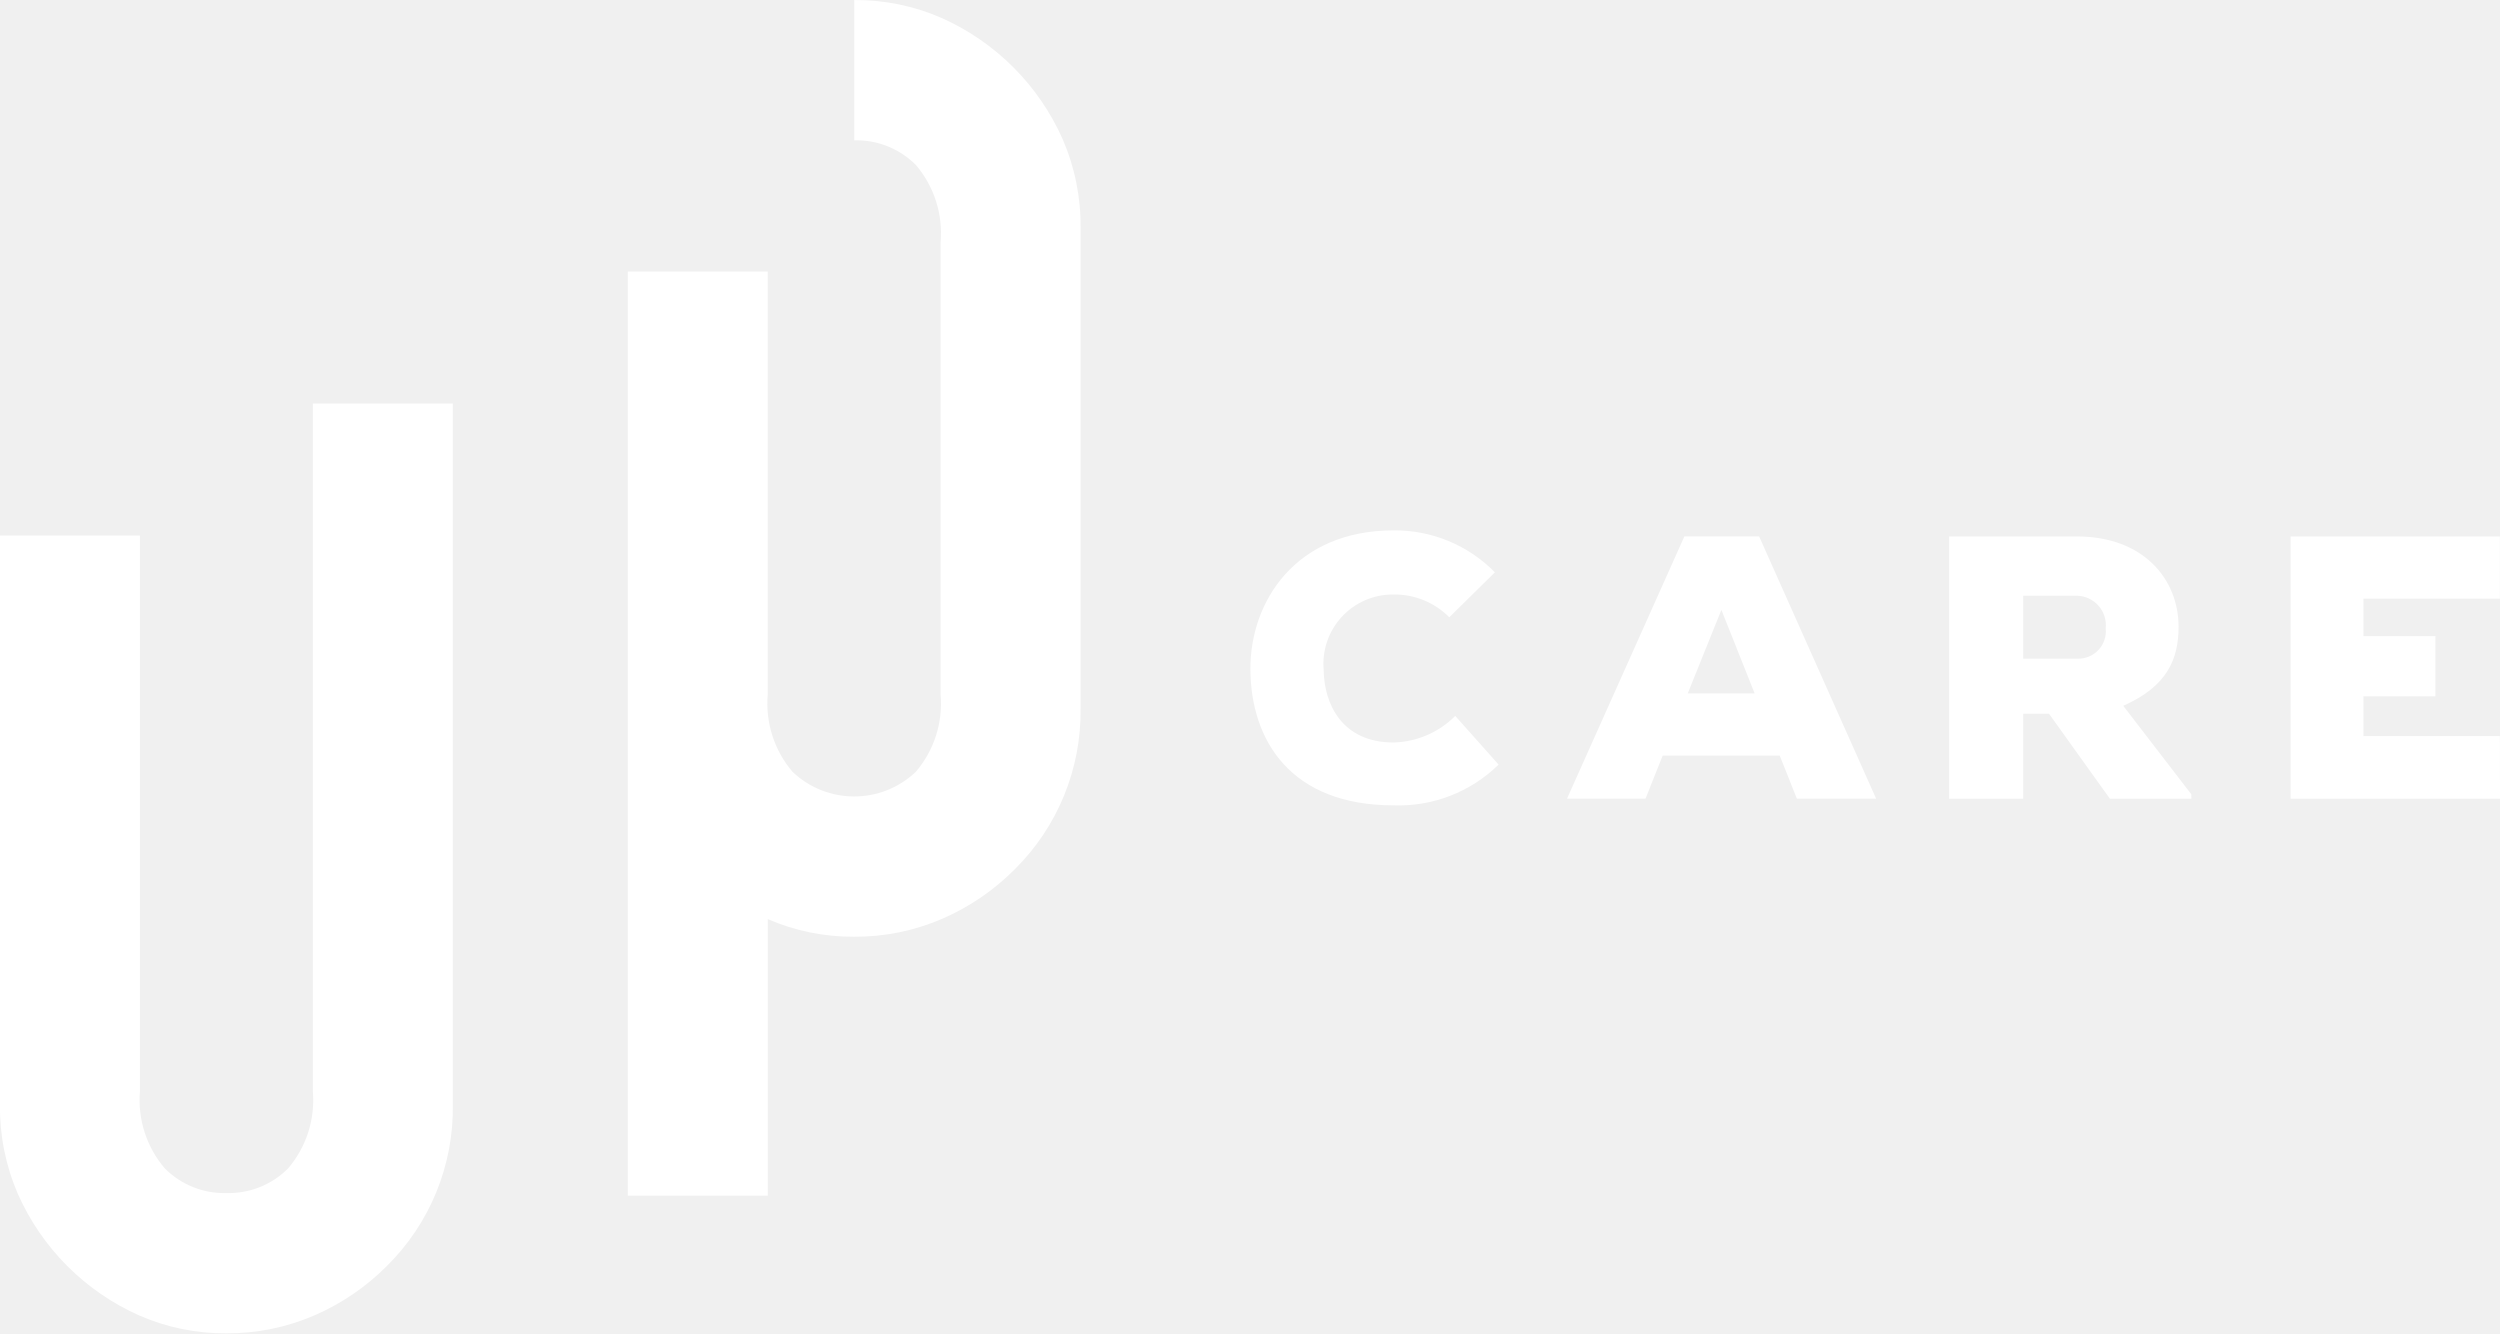
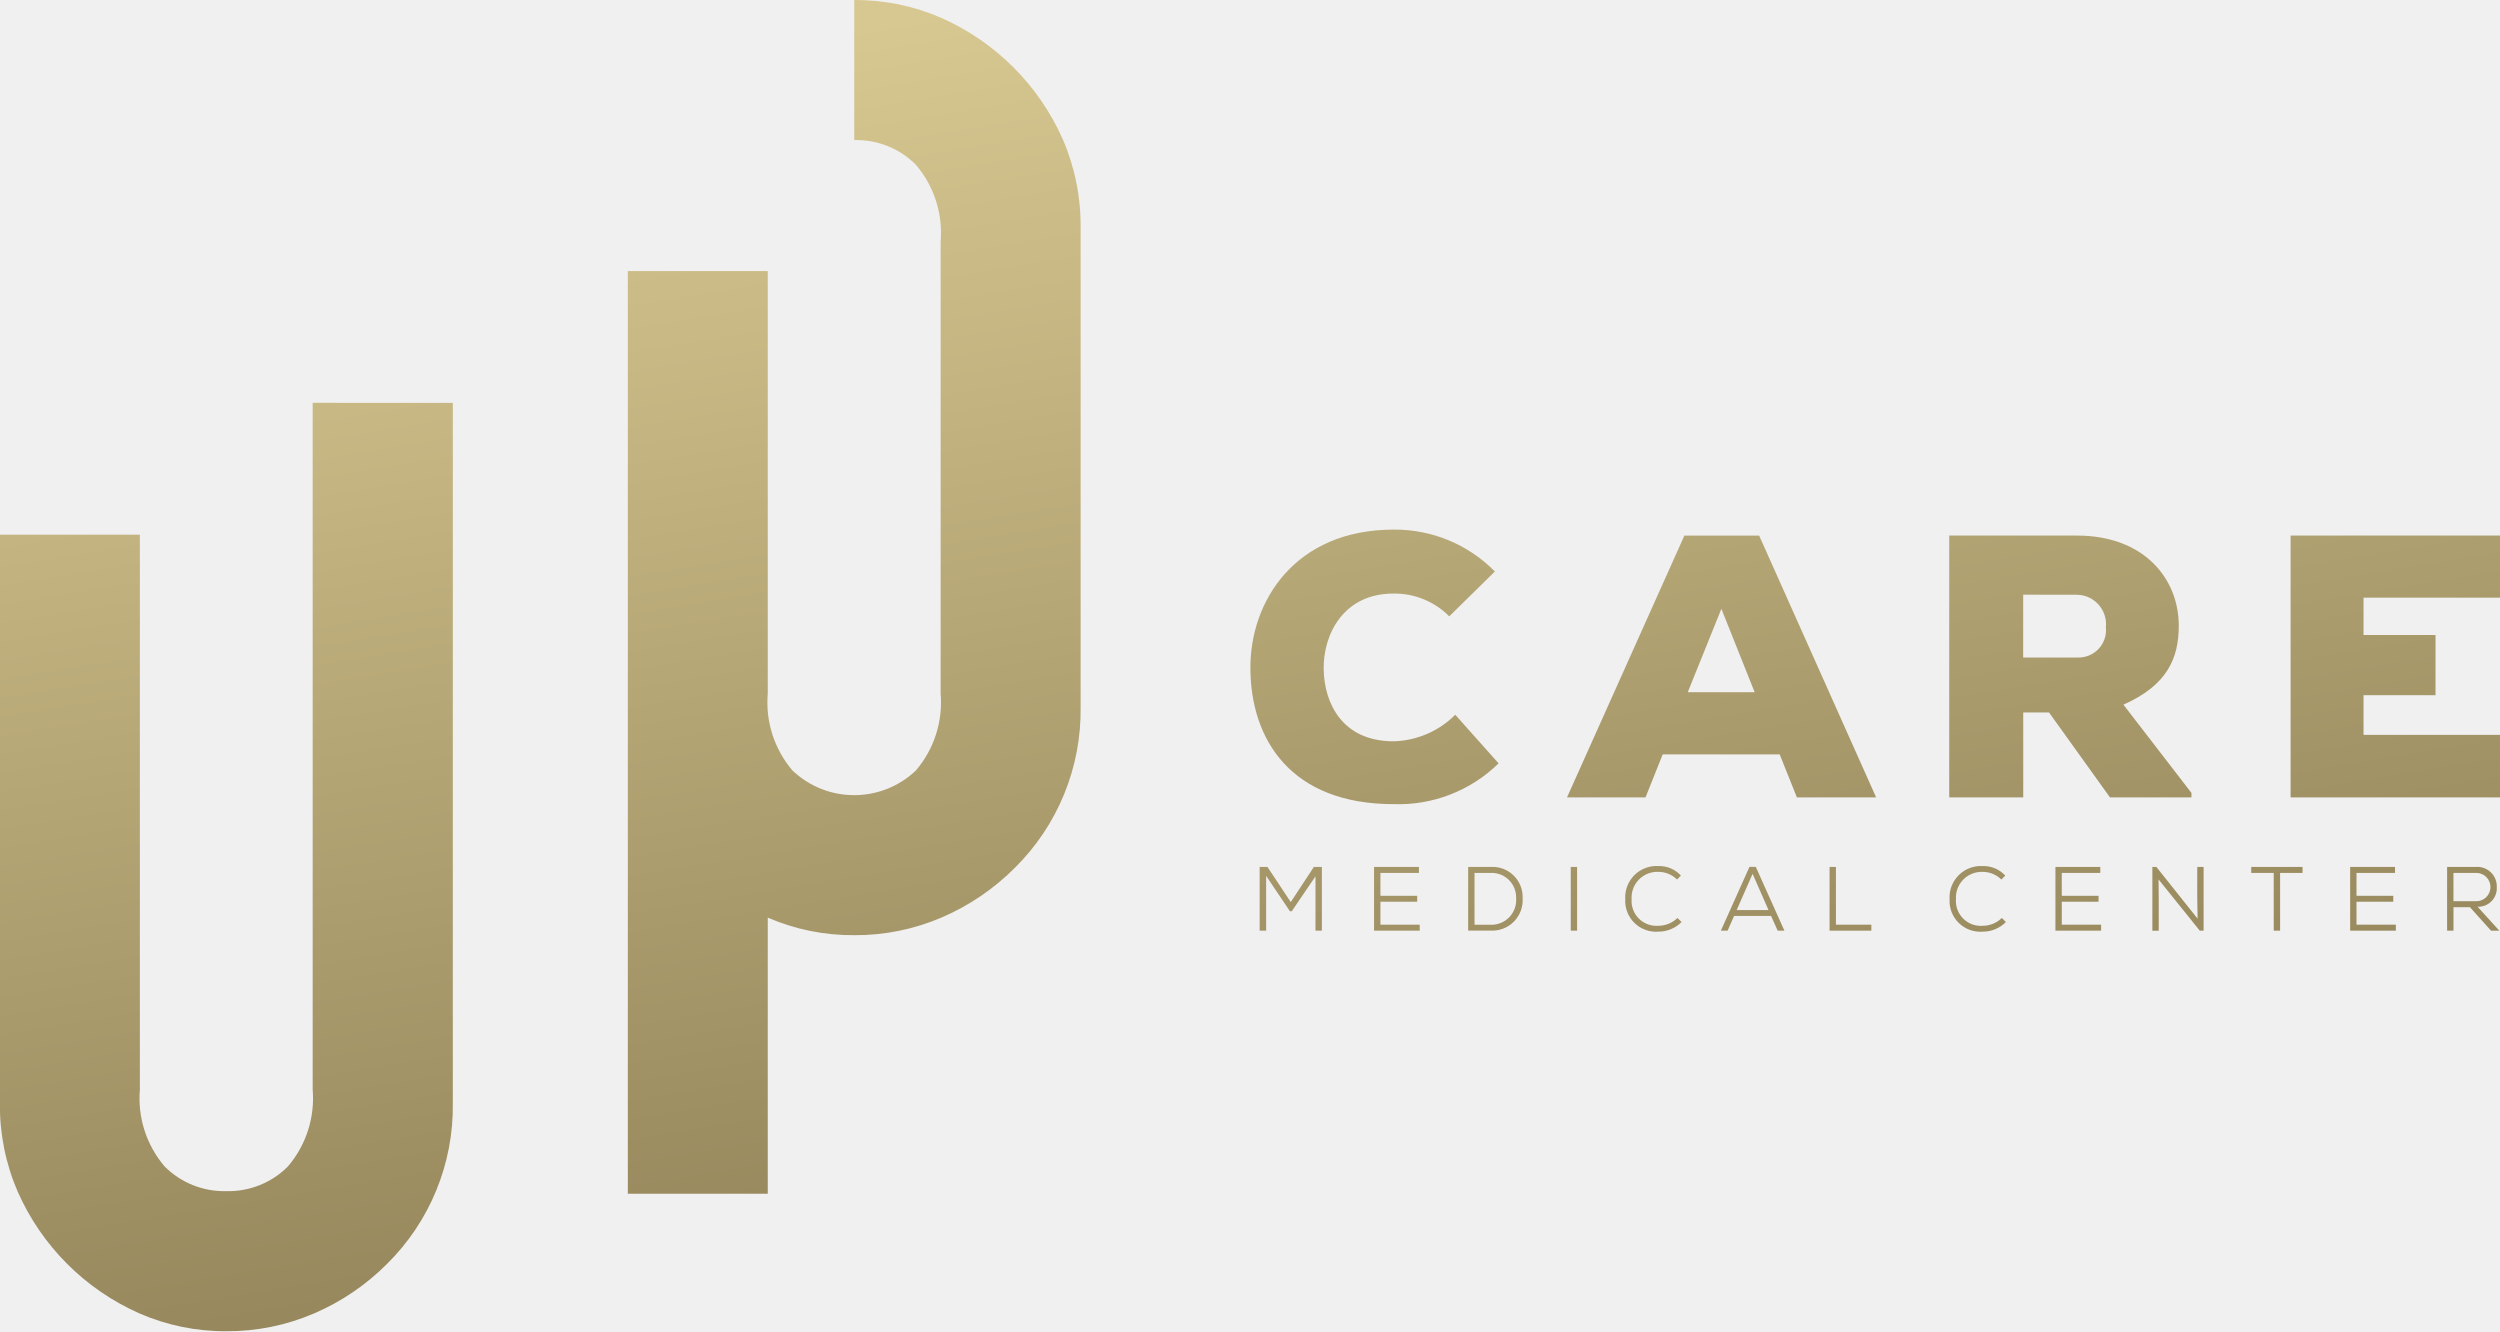
- <svg xmlns="http://www.w3.org/2000/svg" width="135" height="72" viewBox="0 0 135 72">
+ <svg xmlns="http://www.w3.org/2000/svg" width="154" height="82" viewBox="0 0 154 82">
  <defs>
-     <style>.a{fill:#fff;}</style>
+     <linearGradient id="linear-gradient" x1="0.313" y1="0.031" x2="0.639" y2="1.091" gradientUnits="objectBoundingBox">
+       <stop offset="0" stop-color="#d7c891" />
+       <stop offset="1" stop-color="#84754e" />
+     </linearGradient>
  </defs>
-   <path class="a" d="M27.959,26.887V64.769A11.983,11.983,0,0,1,24.4,73.458a12.55,12.55,0,0,1-3.927,2.674,11.8,11.8,0,0,1-4.743.965,11.526,11.526,0,0,1-4.705-.965,12.884,12.884,0,0,1-6.558-6.572,11.756,11.756,0,0,1-.963-4.79V34.017h7.558v30.01A5.679,5.679,0,0,0,12.4,68.185a4.52,4.52,0,0,0,3.334,1.337,4.52,4.52,0,0,0,3.335-1.337A5.679,5.679,0,0,0,20.4,64.027V26.887ZM60.9,12.635A12.884,12.884,0,0,0,54.34,6.062,11.526,11.526,0,0,0,49.635,5.1h0v7.575h0a4.52,4.52,0,0,1,3.334,1.337A5.679,5.679,0,0,1,54.3,18.167V42.61a5.679,5.679,0,0,1-1.334,4.159,4.828,4.828,0,0,1-6.669,0,5.679,5.679,0,0,1-1.334-4.159V19.758H37.408V69.663h7.558V54.73a11.531,11.531,0,0,0,4.668.95,11.8,11.8,0,0,0,4.743-.965A12.556,12.556,0,0,0,58.3,52.041a11.983,11.983,0,0,0,3.557-8.689V17.425A11.756,11.756,0,0,0,60.9,12.635ZM84.431,46.386a7.713,7.713,0,0,1-5.672,2.2c-5.551,0-7.711-3.5-7.731-7.343-.021-3.642,2.422-7.506,7.731-7.506a7.559,7.559,0,0,1,5.471,2.266l-2.463,2.427A4.155,4.155,0,0,0,78.759,37.2a3.745,3.745,0,0,0-3.775,4.067c.02,1.841.989,3.925,3.775,3.925a4.884,4.884,0,0,0,3.331-1.436ZM99.61,45.9H93.292l-.929,2.326H88.124l6.338-14.162H98.5l6.318,14.162h-4.28Zm-3.149-7.87-1.817,4.512h3.613Zm25.381,10.2h-4.4l-3.291-4.593h-1.393v4.593h-4V34.065h6.9c3.613,0,5.491,2.327,5.491,4.876,0,1.74-.606,3.217-2.988,4.269l3.674,4.775Zm-9.084-10.965v3.4H115.7a1.483,1.483,0,0,0,1.514-1.639,1.594,1.594,0,0,0-1.555-1.76Zm25.748,10.965H127.2V34.065h11.3v3.359h-7.368v2.023h3.887V42.7h-3.887v2.144h7.368Z" transform="translate(-3.506 -5.097)" />
+   <path id="Caminho_236" data-name="Caminho 236" d="M31.4,29.914V73.057a13.636,13.636,0,0,1-4.057,9.9A14.318,14.318,0,0,1,22.863,86a13.474,13.474,0,0,1-5.41,1.1A13.166,13.166,0,0,1,12.086,86,14.685,14.685,0,0,1,4.6,78.512a13.37,13.37,0,0,1-1.1-5.455V38.034h8.622V72.211a6.461,6.461,0,0,0,1.522,4.736,5.161,5.161,0,0,0,3.8,1.523,5.16,5.16,0,0,0,3.8-1.523,6.461,6.461,0,0,0,1.522-4.736v-42.3ZM68.976,13.682A14.685,14.685,0,0,0,61.495,6.2a13.167,13.167,0,0,0-5.368-1.1h0v8.627h0a5.16,5.16,0,0,1,3.8,1.523,6.461,6.461,0,0,1,1.522,4.736V47.82a6.461,6.461,0,0,1-1.522,4.736,5.514,5.514,0,0,1-7.608,0A6.461,6.461,0,0,1,50.8,47.82V21.794H42.18V78.631H50.8V61.623a13.172,13.172,0,0,0,5.325,1.082,13.474,13.474,0,0,0,5.41-1.1,14.324,14.324,0,0,0,4.48-3.045,13.636,13.636,0,0,0,4.057-9.9V19.137A13.37,13.37,0,0,0,68.976,13.682ZM95.82,52.121a8.806,8.806,0,0,1-6.471,2.511c-6.333,0-8.8-3.986-8.819-8.363-.023-4.148,2.763-8.548,8.819-8.548A8.63,8.63,0,0,1,95.59,40.3l-2.81,2.764A4.744,4.744,0,0,0,89.35,41.66c-3.109,0-4.329,2.534-4.306,4.631s1.128,4.47,4.306,4.47a5.576,5.576,0,0,0,3.8-1.636Zm17.315-.553h-7.207l-1.059,2.65h-4.836l7.231-16.129h4.606l7.207,16.129h-4.882ZM109.543,42.6l-2.072,5.138h4.122ZM138.5,54.217h-5.019l-3.754-5.231h-1.589v5.231h-4.559V38.088h7.875c4.122,0,6.264,2.65,6.264,5.553,0,1.981-.691,3.663-3.409,4.862l4.191,5.438ZM128.134,41.729V45.6H131.5a1.69,1.69,0,0,0,1.728-1.866,1.816,1.816,0,0,0-1.773-2Zm29.372,12.488h-12.9V38.088h12.9v3.825H149.1v2.3h4.435v3.71H149.1v2.442h8.405Zm-72.965,4.86-1.463,2.154h-.112L81.5,59.049v3.377H81.1V58.5h.482l1.435,2.165L84.44,58.5h.494v3.927h-.393Zm6.421,3.349H88.148V58.5h2.764v.37H88.54v1.408h2.265v.365H88.54v1.414h2.422ZM95.33,58.5A1.854,1.854,0,0,1,97.3,60.424a1.877,1.877,0,0,1-1.968,2H93.945V58.5Zm-.993,3.562h.993a1.526,1.526,0,0,0,1.57-1.644,1.506,1.506,0,0,0-1.57-1.549h-.993Zm5.927.364V58.5h.392v3.927Zm6.827-.533a1.993,1.993,0,0,1-1.43.594,1.9,1.9,0,0,1-2.041-2,1.931,1.931,0,0,1,2.041-2.042,1.8,1.8,0,0,1,1.391.589l-.241.241a1.628,1.628,0,0,0-1.15-.471,1.585,1.585,0,0,0-1.648,1.677,1.534,1.534,0,0,0,1.648,1.644,1.693,1.693,0,0,0,1.178-.482Zm5.512-.376h-2.276l-.4.908h-.415l1.76-3.927h.392l1.761,3.927h-.415Zm-2.119-.359h1.963l-.981-2.233ZM116.6,58.5v3.557h2.181v.37h-2.574V58.5Zm10.47,3.394a1.993,1.993,0,0,1-1.43.594,1.9,1.9,0,0,1-2.041-2,1.93,1.93,0,0,1,2.041-2.042,1.8,1.8,0,0,1,1.391.589l-.241.241a1.627,1.627,0,0,0-1.149-.471,1.585,1.585,0,0,0-1.648,1.677,1.534,1.534,0,0,0,1.648,1.644,1.694,1.694,0,0,0,1.178-.482Zm5.865.533h-2.815V58.5h2.764v.37h-2.372v1.408h2.265v.365h-2.265v1.414h2.422Zm5.943-.74-.022-1.3V58.5h.392v3.927h-.235l-2.54-3.158.011,1.161v2h-.392V58.5h.247Zm4.688-2.817h-1.385V58.5h3.162v.37H143.96v3.557h-.392Zm7.524,3.557h-2.815V58.5h2.764v.37h-2.372v1.408h2.265v.365h-2.265v1.414h2.422Zm6.375,0h-.51l-1.3-1.447H154.64v1.447h-.392V58.5h1.76a1.2,1.2,0,0,1,1.3,1.245,1.137,1.137,0,0,1-1.183,1.206Zm-2.826-3.557v1.739h1.346a.871.871,0,1,0,.023-1.739Z" transform="translate(-3.506 -5.097)" fill="url(#linear-gradient)" />
</svg>
